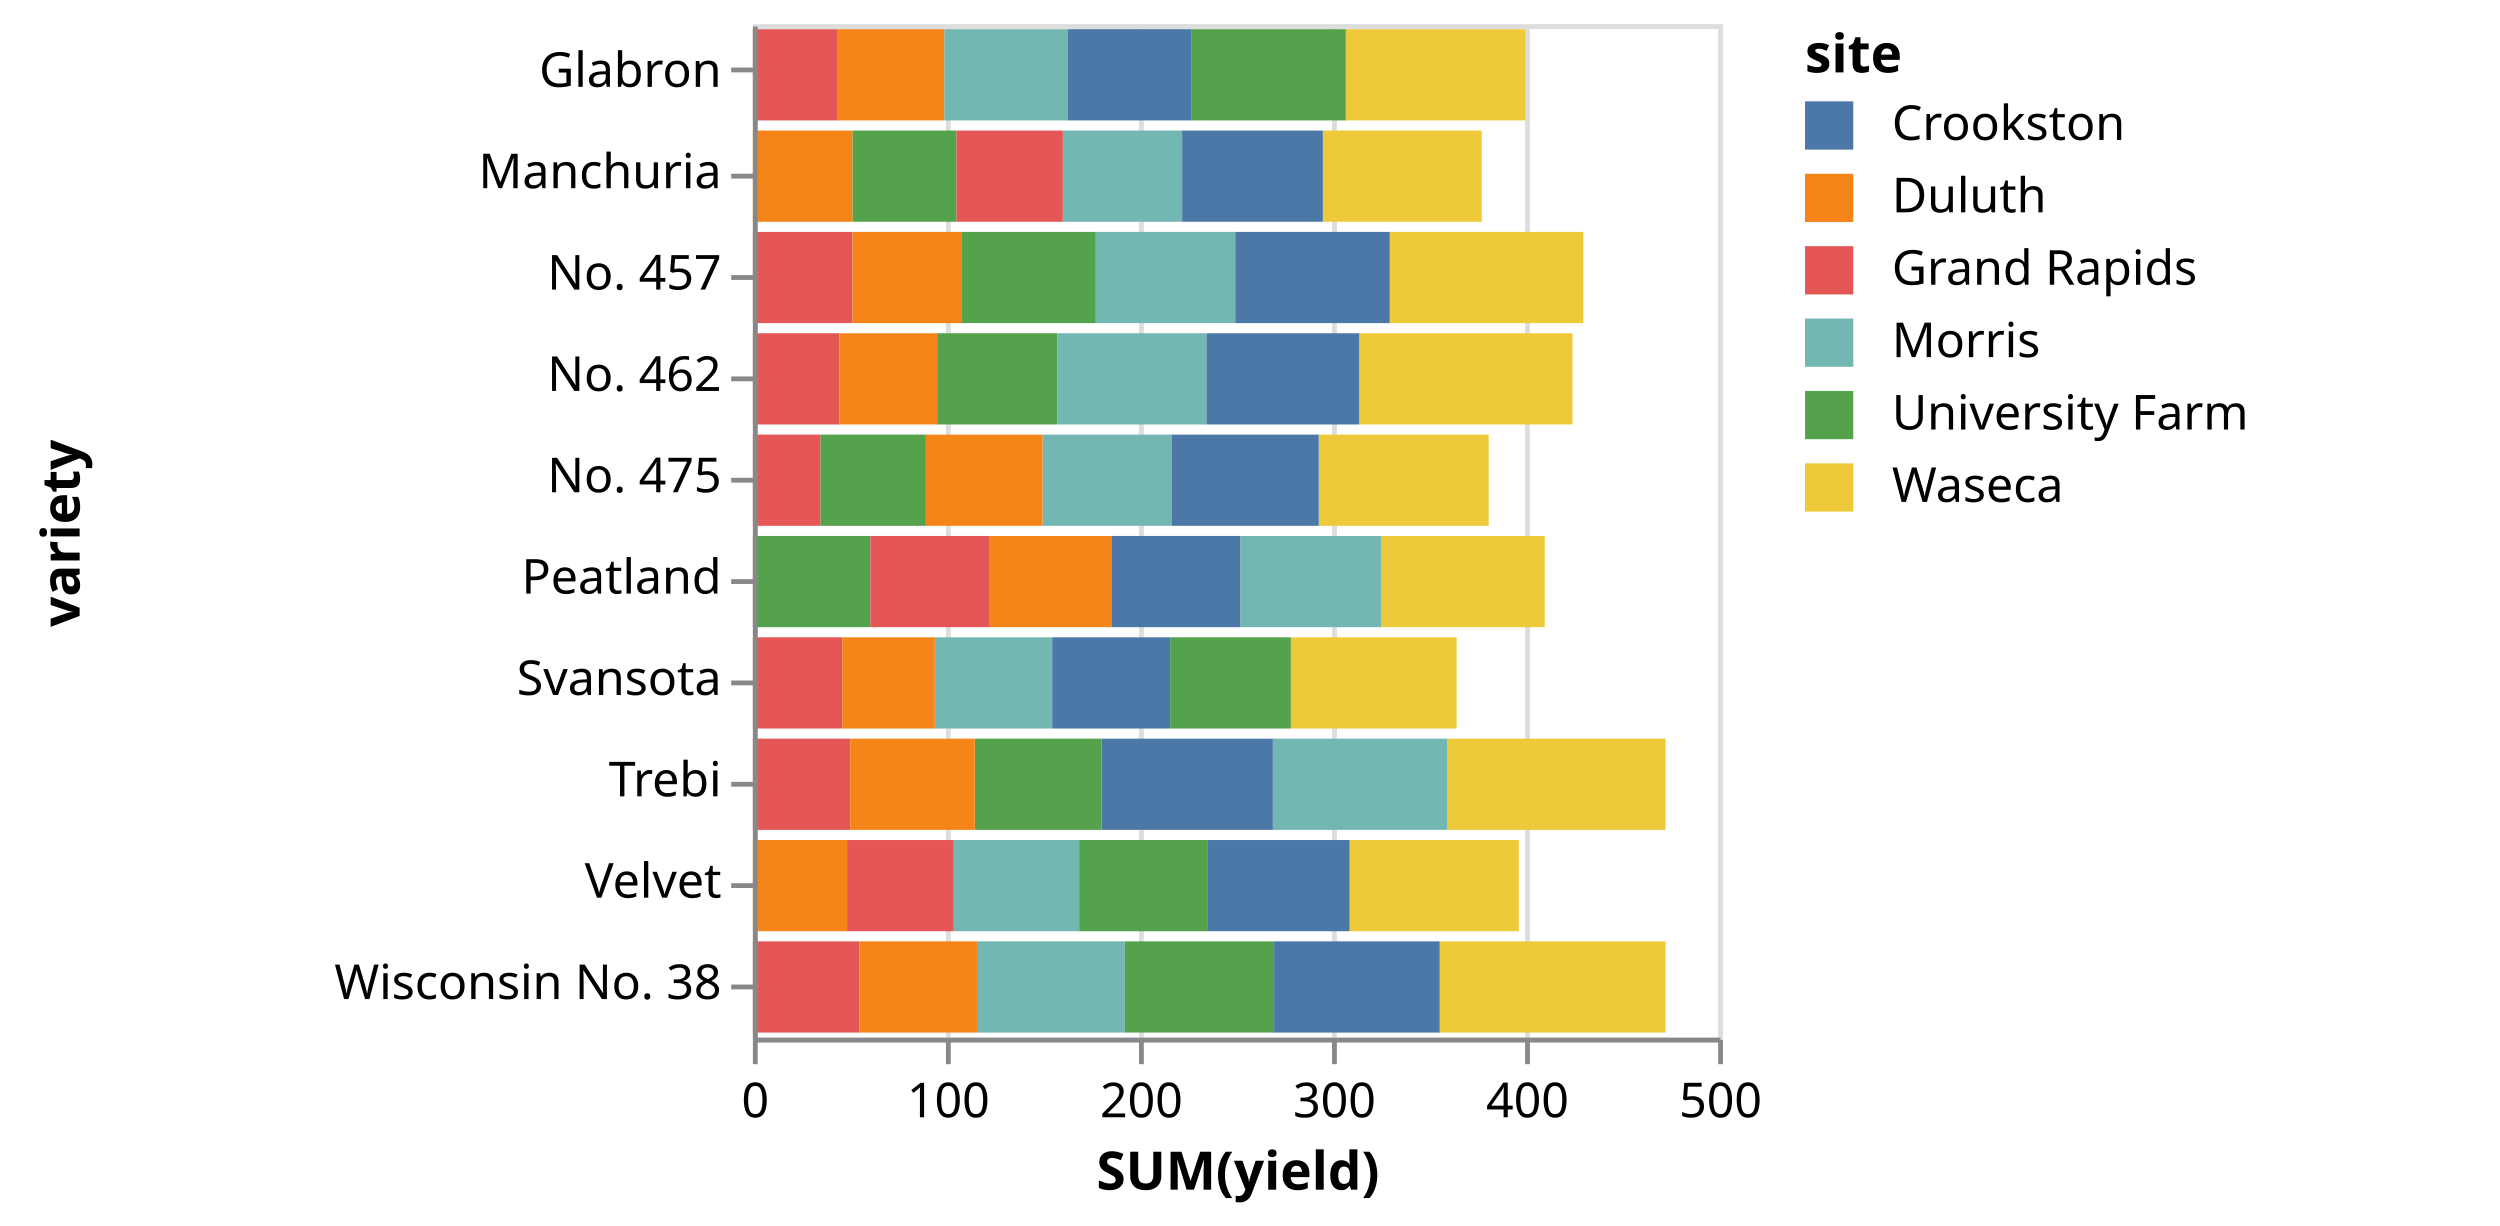
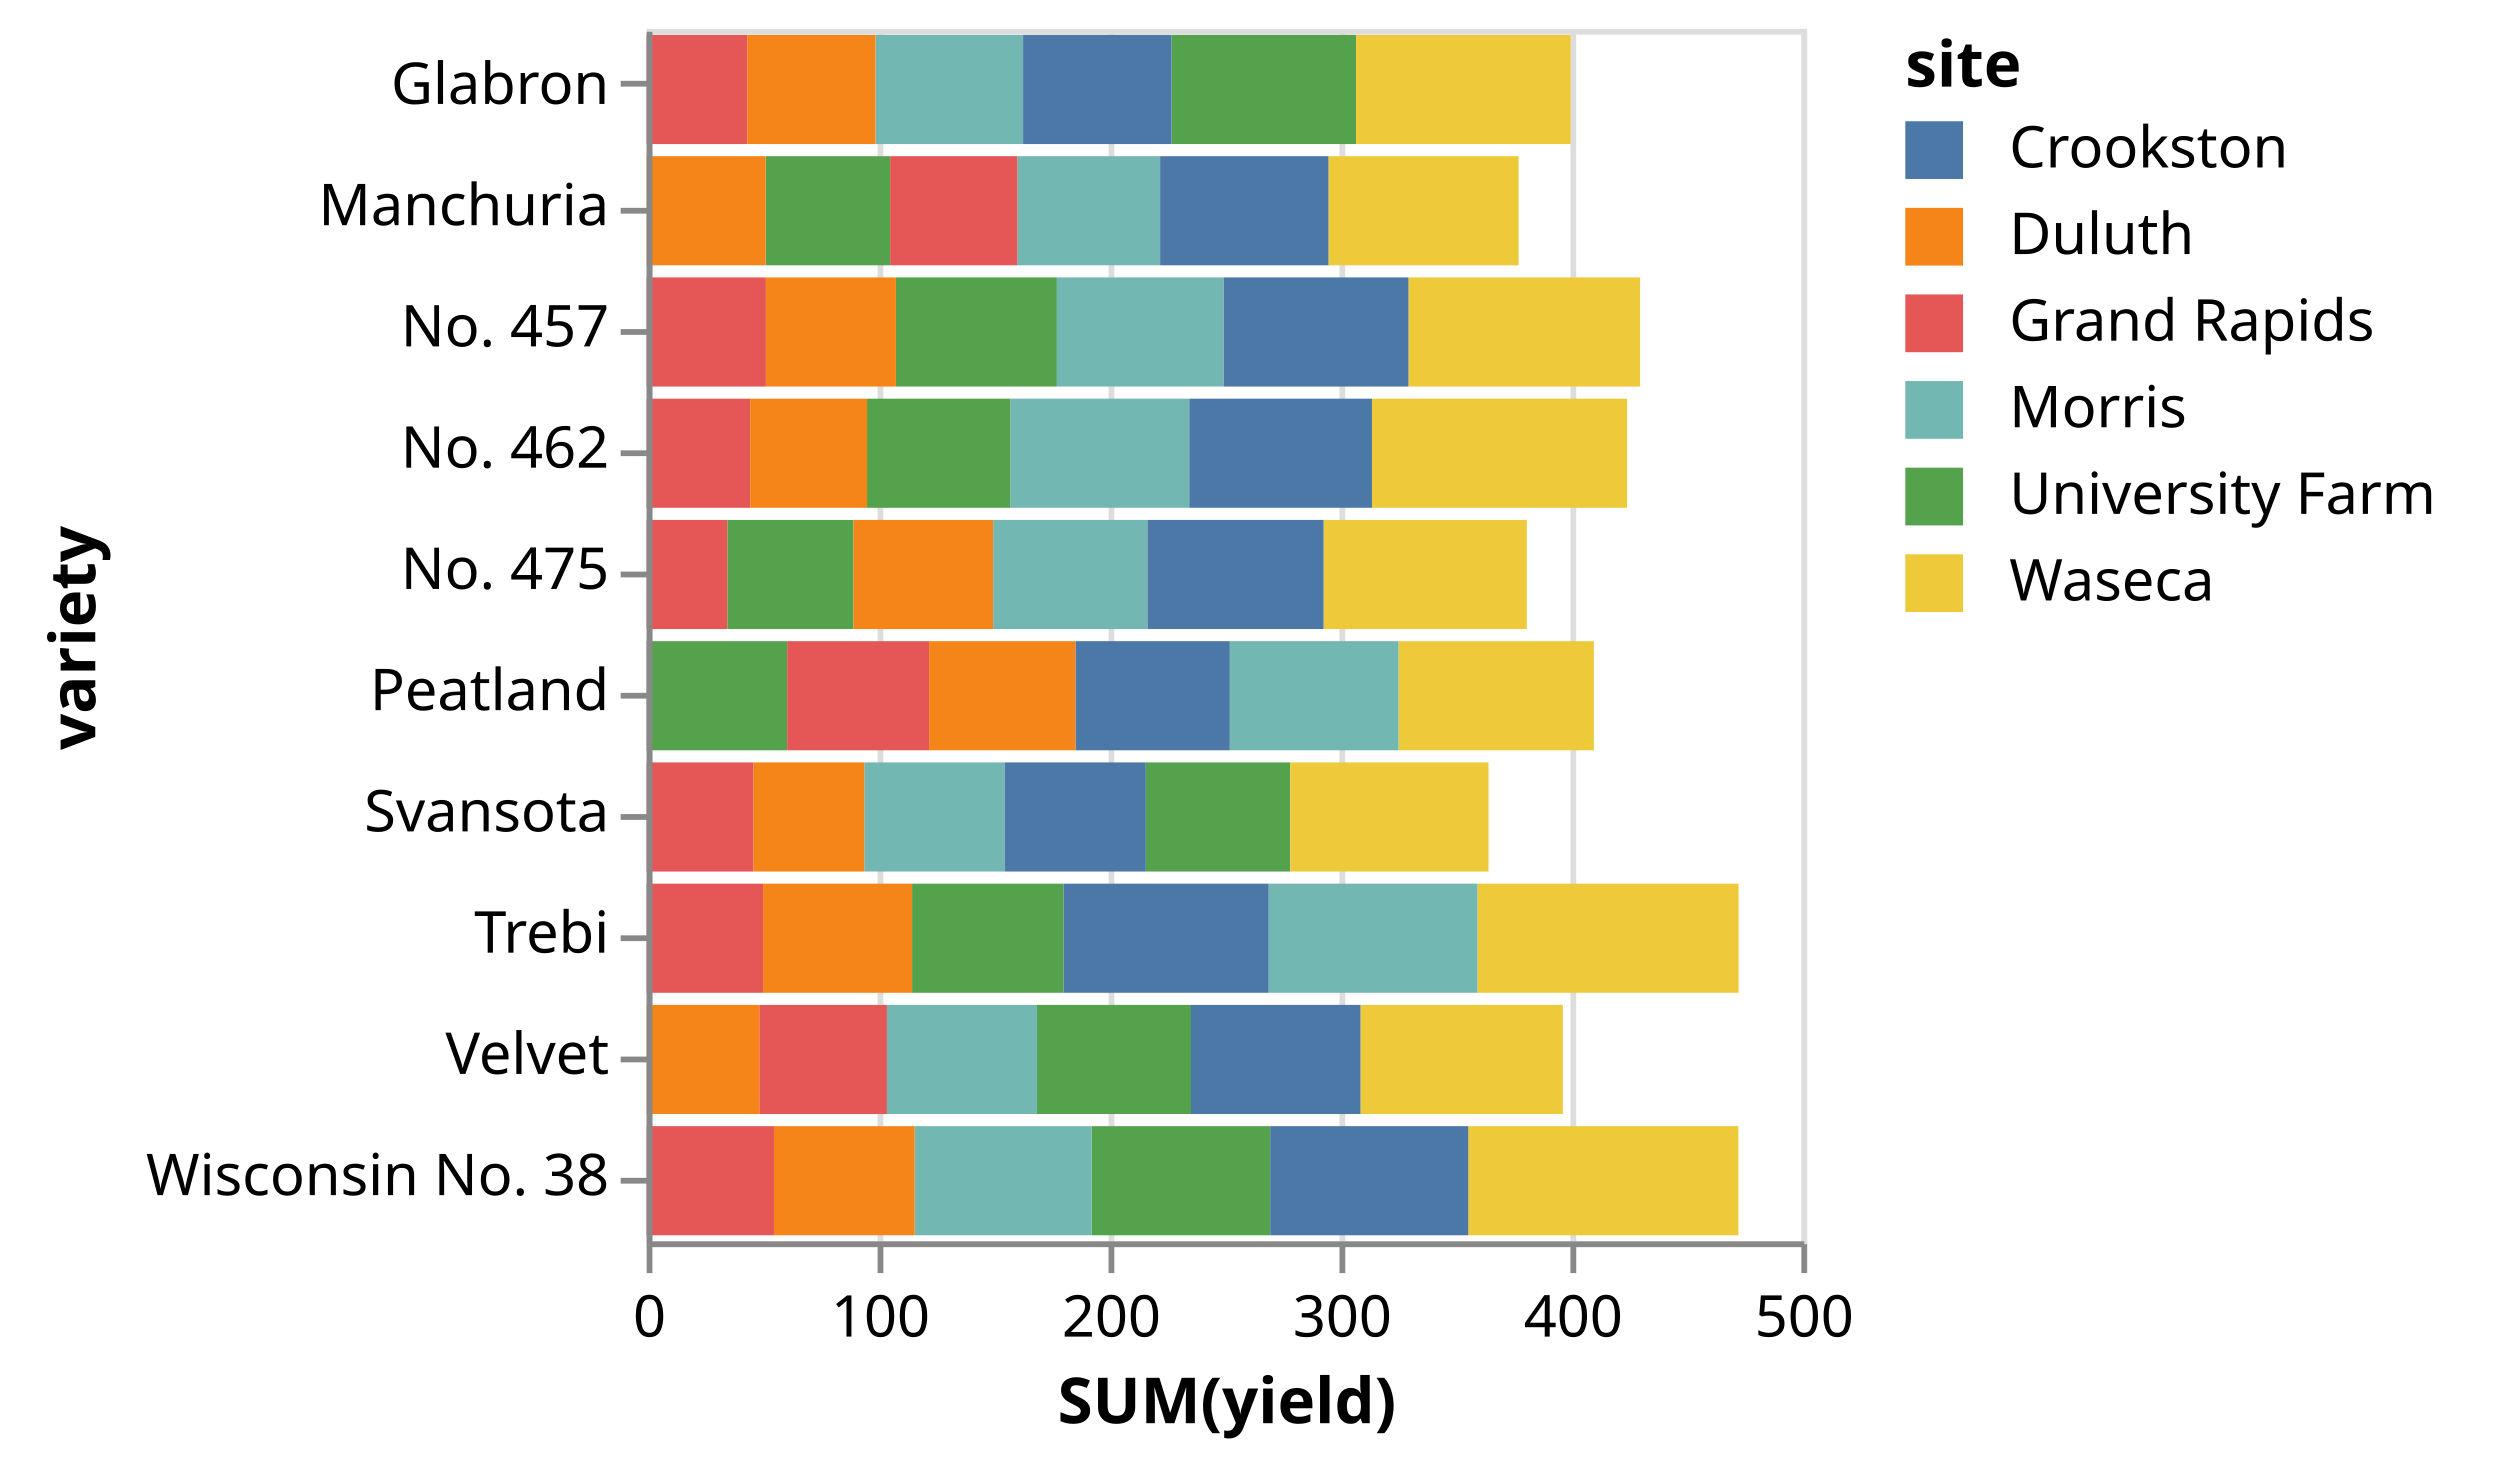
- <svg xmlns="http://www.w3.org/2000/svg" class="marks" width="518" height="254" viewBox="0 0 518 254" version="1.1">
-   <g transform="translate(156,5)">
+ <svg xmlns="http://www.w3.org/2000/svg" class="marks" width="433" height="254" viewBox="0 0 433 254" version="1.1">
+   <g transform="translate(112,5)">
    <g class="mark-group role-frame root">
      <g transform="translate(0,0)">
        <path class="background" d="M0.5,0.5h200v210h-200Z" style="fill: transparent; stroke: #ddd;" />
        <g>
          <g class="mark-group role-axis">
            <g transform="translate(0.5,210.5)">
              <path class="background" d="M0,0h0v0h0Z" style="pointer-events: none; fill: none;" />
              <g>
                <g class="mark-rule role-axis-grid" style="pointer-events: none;">
                  <line transform="translate(0,0)" x2="0" y2="-210" style="fill: none; stroke: #ddd; stroke-width: 1; stroke-dasharray: ; opacity: 1;" />
                  <line transform="translate(40,0)" x2="0" y2="-210" style="fill: none; stroke: #ddd; stroke-width: 1; stroke-dasharray: ; opacity: 1;" />
                  <line transform="translate(80,0)" x2="0" y2="-210" style="fill: none; stroke: #ddd; stroke-width: 1; stroke-dasharray: ; opacity: 1;" />
                  <line transform="translate(120,0)" x2="0" y2="-210" style="fill: none; stroke: #ddd; stroke-width: 1; stroke-dasharray: ; opacity: 1;" />
                  <line transform="translate(160,0)" x2="0" y2="-210" style="fill: none; stroke: #ddd; stroke-width: 1; stroke-dasharray: ; opacity: 1;" />
                  <line transform="translate(200,0)" x2="0" y2="-210" style="fill: none; stroke: #ddd; stroke-width: 1; stroke-dasharray: ; opacity: 1;" />
                </g>
              </g>
            </g>
          </g>
          <g class="mark-rect role-mark marks">
            <path d="M20.613,22.05h21.56v18.9h-21.56Z" style="fill: #54a24b;" />
            <path d="M118.093,22.05h32.933v18.9h-32.933Z" style="fill: #eeca3b;" />
            <path d="M64.213,22.05h24.72v18.9h-24.72Z" style="fill: #72b7b2;" />
            <path d="M88.933,22.05h29.16v18.9h-29.16Z" style="fill: #4c78a8;" />
            <path d="M42.173,22.05h22.04v18.9h-22.04Z" style="fill: #e45756;" />
            <path d="M0,22.05h20.613v18.9h-20.613Z" style="fill: #f58518;" />
            <path d="M90.92,1.05h31.947v18.9h-31.947Z" style="fill: #54a24b;" />
            <path d="M122.867,1.05h37.173v18.9h-37.173Z" style="fill: #eeca3b;" />
            <path d="M39.64,1.05h25.56v18.9h-25.56Z" style="fill: #72b7b2;" />
            <path d="M65.2,1.05h25.72v18.9h-25.72Z" style="fill: #4c78a8;" />
            <path d="M0,1.05h17.427v18.9h-17.427Z" style="fill: #e45756;" />
            <path d="M17.427,1.05h22.213v18.9h-22.213Z" style="fill: #f58518;" />
            <path d="M86.453,127.05h25.027v18.9h-25.027Z" style="fill: #54a24b;" />
            <path d="M111.48,127.05h34.333v18.9h-34.333Z" style="fill: #eeca3b;" />
            <path d="M37.693,127.05h24.32v18.9h-24.32Z" style="fill: #72b7b2;" />
            <path d="M62.013,127.05h24.44v18.9h-24.44Z" style="fill: #4c78a8;" />
            <path d="M0,127.05h18.52v18.9h-18.52Z" style="fill: #e45756;" />
            <path d="M18.52,127.05h19.173v18.9h-19.173Z" style="fill: #f58518;" />
            <path d="M67.6,169.05h26.68v18.9h-26.68Z" style="fill: #54a24b;" />
            <path d="M123.64,169.05h35.053v18.9h-35.053Z" style="fill: #eeca3b;" />
            <path d="M41.613,169.05h25.987v18.9h-25.987Z" style="fill: #72b7b2;" />
            <path d="M94.28,169.05h29.36v18.9h-29.36Z" style="fill: #4c78a8;" />
            <path d="M19.507,169.05h22.107v18.9h-22.107Z" style="fill: #e45756;" />
            <path d="M0,169.05h19.507v18.9h-19.507Z" style="fill: #f58518;" />
            <path d="M45.973,148.05h26.253v18.9h-26.253Z" style="fill: #54a24b;" />
            <path d="M143.893,148.05h45.227v18.9h-45.227Z" style="fill: #eeca3b;" />
            <path d="M107.733,148.05h36.16v18.9h-36.16Z" style="fill: #72b7b2;" />
            <path d="M72.227,148.05h35.507v18.9h-35.507Z" style="fill: #4c78a8;" />
            <path d="M0,148.05h20.16v18.9h-20.16Z" style="fill: #e45756;" />
            <path d="M20.16,148.05h25.813v18.9h-25.813Z" style="fill: #f58518;" />
            <path d="M43.173,43.05h27.88v18.9h-27.88Z" style="fill: #54a24b;" />
            <path d="M131.947,43.05h40.12v18.9h-40.12Z" style="fill: #eeca3b;" />
            <path d="M71.053,43.05h28.893v18.9h-28.893Z" style="fill: #72b7b2;" />
            <path d="M99.947,43.05h32v18.9h-32Z" style="fill: #4c78a8;" />
            <path d="M0,43.05h20.653v18.9h-20.653Z" style="fill: #e45756;" />
            <path d="M20.653,43.05h22.52v18.9h-22.52Z" style="fill: #f58518;" />
            <path d="M38.173,64.05h24.867v18.9h-24.867Z" style="fill: #54a24b;" />
            <path d="M125.627,64.05h44.187v18.9h-44.187Z" style="fill: #eeca3b;" />
            <path d="M63.04,64.05h30.947v18.9h-30.947Z" style="fill: #72b7b2;" />
            <path d="M93.987,64.05h31.64v18.9h-31.64Z" style="fill: #4c78a8;" />
            <path d="M0,64.05h17.933v18.9h-17.933Z" style="fill: #e45756;" />
            <path d="M17.933,64.05h20.24v18.9h-20.24Z" style="fill: #f58518;" />
            <path d="M0,106.05h24.333v18.9h-24.333Z" style="fill: #54a24b;" />
            <path d="M130.227,106.05h33.84v18.9h-33.84Z" style="fill: #eeca3b;" />
            <path d="M101,106.05h29.227v18.9h-29.227Z" style="fill: #72b7b2;" />
            <path d="M74.267,106.05h26.733v18.9h-26.733Z" style="fill: #4c78a8;" />
            <path d="M24.333,106.05h24.587v18.9h-24.587Z" style="fill: #e45756;" />
            <path d="M48.92,106.05h25.347v18.9h-25.347Z" style="fill: #f58518;" />
            <path d="M13.973,85.05h21.867v18.9h-21.867Z" style="fill: #54a24b;" />
            <path d="M117.24,85.05h35.213v18.9h-35.213Z" style="fill: #eeca3b;" />
            <path d="M60.013,85.05h26.733v18.9h-26.733Z" style="fill: #72b7b2;" />
            <path d="M86.747,85.05h30.493v18.9h-30.493Z" style="fill: #4c78a8;" />
            <path d="M0,85.05h13.973v18.9h-13.973Z" style="fill: #e45756;" />
            <path d="M35.84,85.05h24.173v18.9h-24.173Z" style="fill: #f58518;" />
            <path d="M77.08,190.05h30.92v18.9h-30.92Z" style="fill: #54a24b;" />
            <path d="M142.307,190.05h46.787v18.9h-46.787Z" style="fill: #eeca3b;" />
            <path d="M46.427,190.05h30.653v18.9h-30.653Z" style="fill: #72b7b2;" />
            <path d="M108,190.05h34.307v18.9h-34.307Z" style="fill: #4c78a8;" />
            <path d="M0,190.05h22.053v18.9h-22.053Z" style="fill: #e45756;" />
            <path d="M22.053,190.05h24.373v18.9h-24.373Z" style="fill: #f58518;" />
          </g>
          <g class="mark-group role-legend">
            <g transform="translate(218,0)">
-               <path class="background" d="M0,0h139v101h-139Z" style="pointer-events: none; fill: none;" />
+               <path class="background" d="M0,0h98v101h-98Z" style="pointer-events: none; fill: none;" />
              <g>
                <g class="mark-group role-legend-entry">
                  <g transform="translate(0,16)">
                    <path class="background" d="M0,0h0v0h0Z" style="pointer-events: none; fill: none;" />
                    <g>
                      <g class="mark-symbol role-legend-symbol" style="pointer-events: none;">
                        <path transform="translate(5,5)" d="M-5,-5h10v10h-10Z" style="fill: #4c78a8; stroke-width: 1.5; opacity: 1;" />
                        <path transform="translate(5,20)" d="M-5,-5h10v10h-10Z" style="fill: #f58518; stroke-width: 1.5; opacity: 1;" />
                        <path transform="translate(5,35)" d="M-5,-5h10v10h-10Z" style="fill: #e45756; stroke-width: 1.5; opacity: 1;" />
                        <path transform="translate(5,50)" d="M-5,-5h10v10h-10Z" style="fill: #72b7b2; stroke-width: 1.5; opacity: 1;" />
                        <path transform="translate(5,65)" d="M-5,-5h10v10h-10Z" style="fill: #54a24b; stroke-width: 1.5; opacity: 1;" />
                        <path transform="translate(5,80)" d="M-5,-5h10v10h-10Z" style="fill: #eeca3b; stroke-width: 1.5; opacity: 1;" />
                      </g>
                      <g class="mark-text role-legend-label" style="pointer-events: none;">
                        <text text-anchor="start" transform="translate(18,8)" style="font: 10px sans-serif; fill: #000; opacity: 1;">Crookston</text>
                        <text text-anchor="start" transform="translate(18,23)" style="font: 10px sans-serif; fill: #000; opacity: 1;">Duluth</text>
                        <text text-anchor="start" transform="translate(18,38)" style="font: 10px sans-serif; fill: #000; opacity: 1;">Grand Rapids</text>
                        <text text-anchor="start" transform="translate(18,53)" style="font: 10px sans-serif; fill: #000; opacity: 1;">Morris</text>
                        <text text-anchor="start" transform="translate(18,68)" style="font: 10px sans-serif; fill: #000; opacity: 1;">University Farm</text>
                        <text text-anchor="start" transform="translate(18,83)" style="font: 10px sans-serif; fill: #000; opacity: 1;">Waseca</text>
                      </g>
                    </g>
                  </g>
                </g>
                <g class="mark-text role-legend-title" style="pointer-events: none;">
                  <text text-anchor="start" transform="translate(0,10)" style="font: bold 11px sans-serif; fill: #000; opacity: 1;">site</text>
                </g>
              </g>
            </g>
          </g>
          <g class="mark-group role-axis">
            <g transform="translate(0.5,210.5)">
              <path class="background" d="M0,0h0v0h0Z" style="pointer-events: none; fill: none;" />
              <g>
                <g class="mark-rule role-axis-tick" style="pointer-events: none;">
                  <line transform="translate(0,0)" x2="0" y2="5" style="fill: none; stroke: #888; stroke-width: 1; opacity: 1;" />
                  <line transform="translate(40,0)" x2="0" y2="5" style="fill: none; stroke: #888; stroke-width: 1; opacity: 1;" />
                  <line transform="translate(80,0)" x2="0" y2="5" style="fill: none; stroke: #888; stroke-width: 1; opacity: 1;" />
                  <line transform="translate(120,0)" x2="0" y2="5" style="fill: none; stroke: #888; stroke-width: 1; opacity: 1;" />
                  <line transform="translate(160,0)" x2="0" y2="5" style="fill: none; stroke: #888; stroke-width: 1; opacity: 1;" />
                  <line transform="translate(200,0)" x2="0" y2="5" style="fill: none; stroke: #888; stroke-width: 1; opacity: 1;" />
                </g>
                <g class="mark-text role-axis-label" style="pointer-events: none;">
                  <text text-anchor="middle" transform="translate(0,16)" style="font: 10px sans-serif; fill: #000; opacity: 1;">0</text>
                  <text text-anchor="middle" transform="translate(40,16)" style="font: 10px sans-serif; fill: #000; opacity: 1;">100</text>
                  <text text-anchor="middle" transform="translate(80,16)" style="font: 10px sans-serif; fill: #000; opacity: 1;">200</text>
                  <text text-anchor="middle" transform="translate(120,16)" style="font: 10px sans-serif; fill: #000; opacity: 1;">300</text>
                  <text text-anchor="middle" transform="translate(160,16)" style="font: 10px sans-serif; fill: #000; opacity: 1;">400</text>
                  <text text-anchor="middle" transform="translate(200,16)" style="font: 10px sans-serif; fill: #000; opacity: 1;">500</text>
                </g>
                <g class="mark-rule role-axis-domain" style="pointer-events: none;">
                  <line transform="translate(0,0)" x2="200" y2="0" style="fill: none; stroke: #888; stroke-width: 1; opacity: 1;" />
                </g>
                <g class="mark-text role-axis-title" style="pointer-events: none;">
                  <text text-anchor="middle" transform="translate(100,31)" style="font: bold 11px sans-serif; fill: #000; opacity: 1;">SUM(yield)</text>
                </g>
              </g>
            </g>
          </g>
          <g class="mark-group role-axis">
            <g transform="translate(0.5,0.5)">
              <path class="background" d="M0,0h0v0h0Z" style="pointer-events: none; fill: none;" />
              <g>
                <g class="mark-rule role-axis-tick" style="pointer-events: none;">
                  <line transform="translate(0,9)" x2="-5" y2="0" style="fill: none; stroke: #888; stroke-width: 1; opacity: 1;" />
                  <line transform="translate(0,31)" x2="-5" y2="0" style="fill: none; stroke: #888; stroke-width: 1; opacity: 1;" />
                  <line transform="translate(0,52)" x2="-5" y2="0" style="fill: none; stroke: #888; stroke-width: 1; opacity: 1;" />
                  <line transform="translate(0,73)" x2="-5" y2="0" style="fill: none; stroke: #888; stroke-width: 1; opacity: 1;" />
                  <line transform="translate(0,94)" x2="-5" y2="0" style="fill: none; stroke: #888; stroke-width: 1; opacity: 1;" />
                  <line transform="translate(0,115)" x2="-5" y2="0" style="fill: none; stroke: #888; stroke-width: 1; opacity: 1;" />
                  <line transform="translate(0,136)" x2="-5" y2="0" style="fill: none; stroke: #888; stroke-width: 1; opacity: 1;" />
                  <line transform="translate(0,157)" x2="-5" y2="0" style="fill: none; stroke: #888; stroke-width: 1; opacity: 1;" />
                  <line transform="translate(0,178)" x2="-5" y2="0" style="fill: none; stroke: #888; stroke-width: 1; opacity: 1;" />
                  <line transform="translate(0,199)" x2="-5" y2="0" style="fill: none; stroke: #888; stroke-width: 1; opacity: 1;" />
                </g>
                <g class="mark-text role-axis-label" style="pointer-events: none;">
                  <text text-anchor="end" transform="translate(-7,12.5)" style="font: 10px sans-serif; fill: #000; opacity: 1;">Glabron</text>
                  <text text-anchor="end" transform="translate(-7,33.5)" style="font: 10px sans-serif; fill: #000; opacity: 1;">Manchuria</text>
                  <text text-anchor="end" transform="translate(-7,54.5)" style="font: 10px sans-serif; fill: #000; opacity: 1;">No. 457</text>
                  <text text-anchor="end" transform="translate(-7,75.5)" style="font: 10px sans-serif; fill: #000; opacity: 1;">No. 462</text>
                  <text text-anchor="end" transform="translate(-7,96.5)" style="font: 10px sans-serif; fill: #000; opacity: 1;">No. 475</text>
                  <text text-anchor="end" transform="translate(-7,117.5)" style="font: 10px sans-serif; fill: #000; opacity: 1;">Peatland</text>
                  <text text-anchor="end" transform="translate(-7,138.5)" style="font: 10px sans-serif; fill: #000; opacity: 1;">Svansota</text>
                  <text text-anchor="end" transform="translate(-7,159.5)" style="font: 10px sans-serif; fill: #000; opacity: 1;">Trebi</text>
                  <text text-anchor="end" transform="translate(-7,180.5)" style="font: 10px sans-serif; fill: #000; opacity: 1;">Velvet</text>
                  <text text-anchor="end" transform="translate(-7,201.5)" style="font: 10px sans-serif; fill: #000; opacity: 1;">Wisconsin No. 38</text>
                </g>
                <g class="mark-rule role-axis-domain" style="pointer-events: none;">
                  <line transform="translate(0,0)" x2="0" y2="210" style="fill: none; stroke: #888; stroke-width: 1; opacity: 1;" />
                </g>
                <g class="mark-text role-axis-title" style="pointer-events: none;">
-                   <text text-anchor="middle" transform="translate(-138,105) rotate(-90) translate(0,-2)" style="font: bold 11px sans-serif; fill: #000; opacity: 1;">variety</text>
+                   <text text-anchor="middle" transform="translate(-94,105) rotate(-90) translate(0,-2)" style="font: bold 11px sans-serif; fill: #000; opacity: 1;">variety</text>
                </g>
              </g>
            </g>
          </g>
        </g>
      </g>
    </g>
  </g>
</svg>
